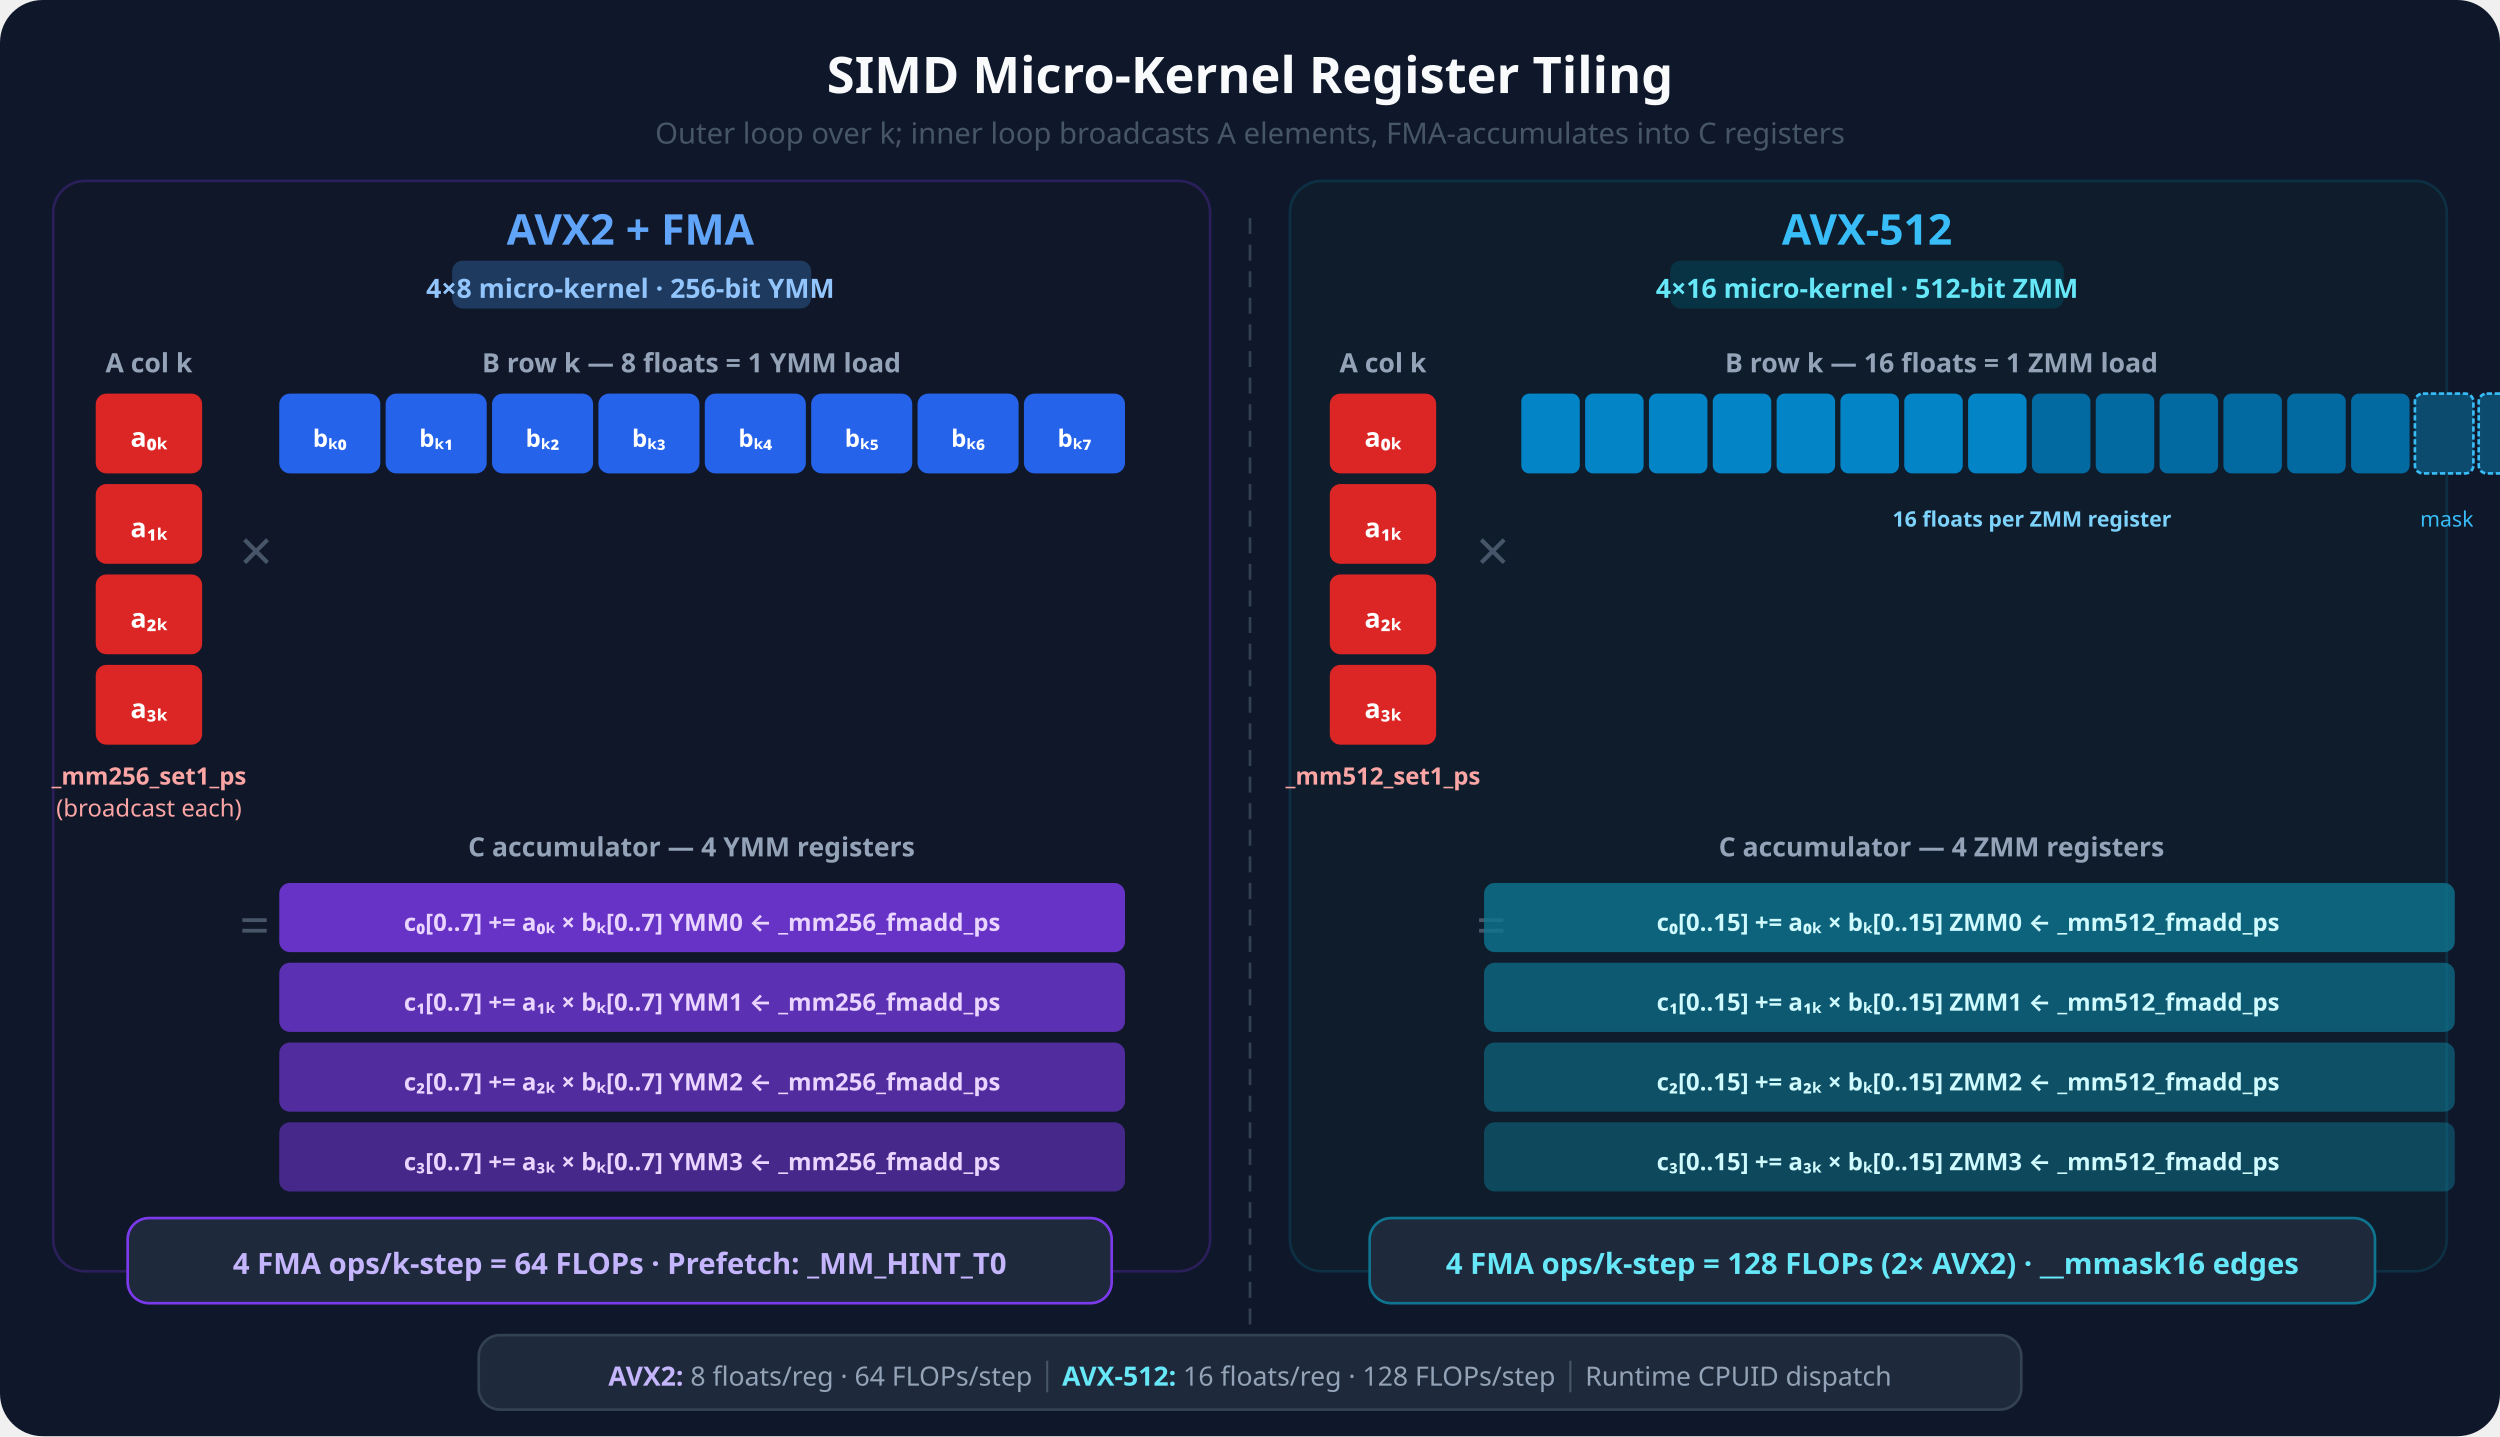
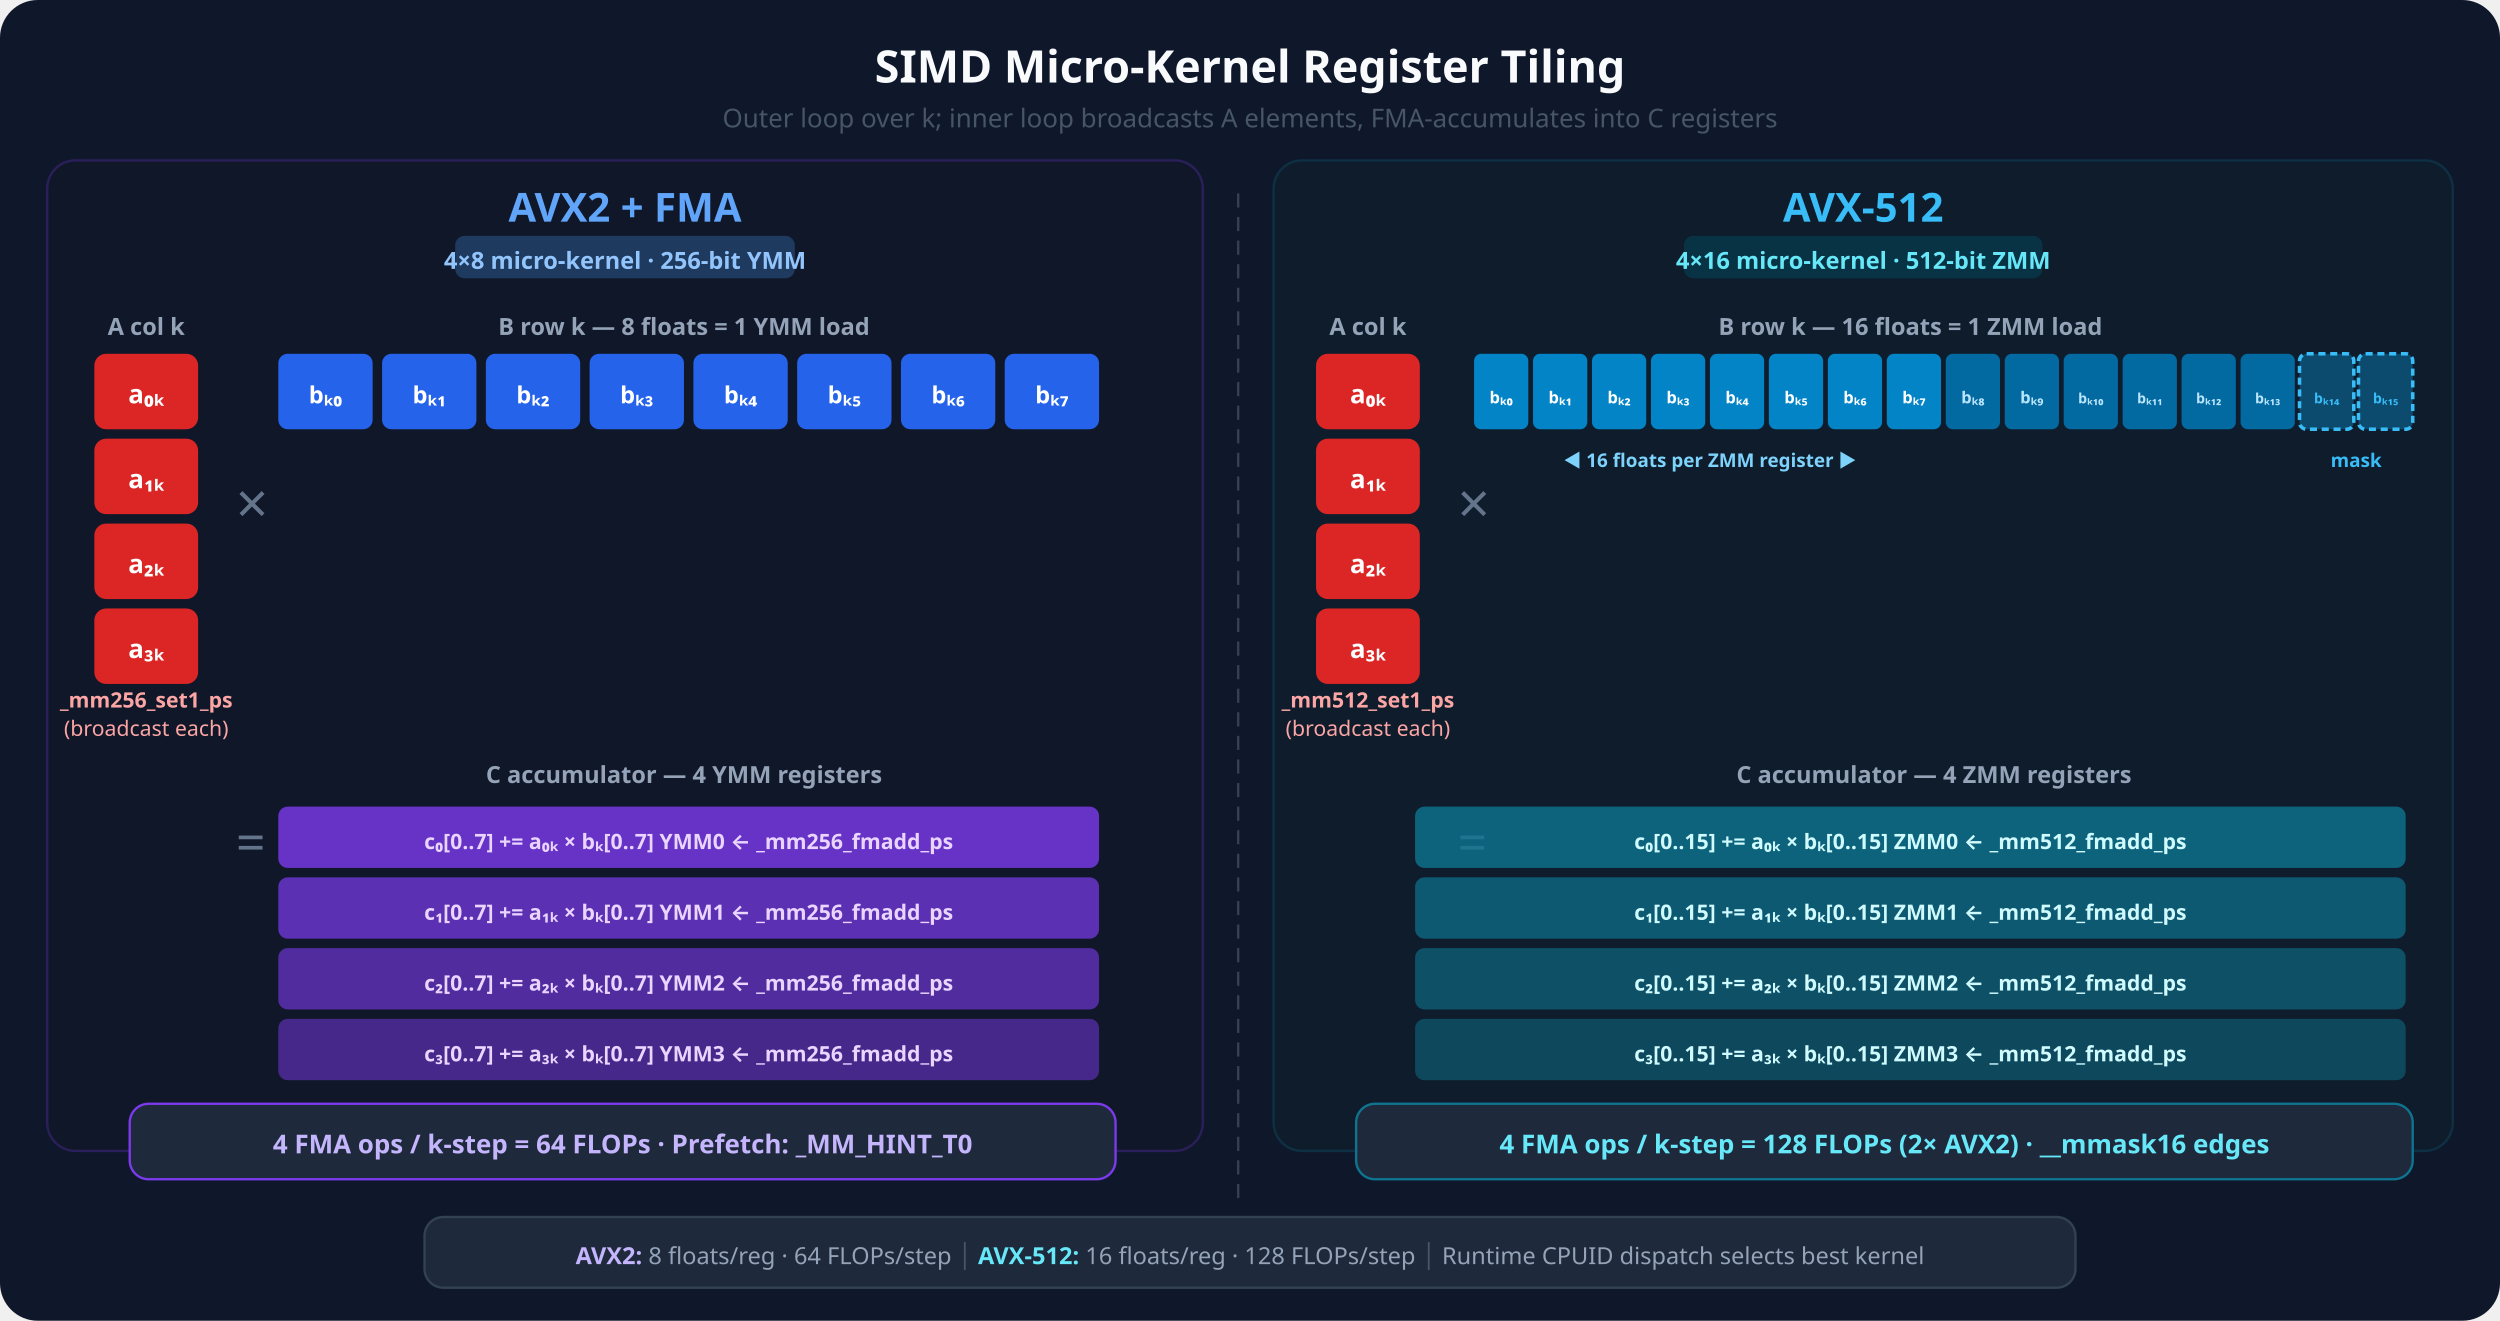
- <svg xmlns="http://www.w3.org/2000/svg" viewBox="0 0 940 540" font-family="'Segoe UI', system-ui, -apple-system, sans-serif">
+ <svg xmlns="http://www.w3.org/2000/svg" viewBox="0 0 1060 560" font-family="'Segoe UI', system-ui, -apple-system, sans-serif">
  <defs>
    <filter id="ms" x="-2%" y="-2%" width="104%" height="108%">
      <feDropShadow dx="0" dy="2" stdDeviation="3" flood-opacity="0.15" />
    </filter>
  </defs>
-   <rect width="940" height="540" rx="16" fill="#0F172A" />
-   <text x="470" y="35" text-anchor="middle" fill="#F8FAFC" font-size="19" font-weight="700">SIMD Micro-Kernel Register Tiling</text>
-   <text x="470" y="54" text-anchor="middle" fill="#475569" font-size="11">Outer loop over k; inner loop broadcasts A elements, FMA-accumulates into C registers</text>
-   <rect x="20" y="68" width="435" height="410" rx="12" fill="#111827" fill-opacity="0.3" stroke="#7C3AED" stroke-width="1" stroke-opacity="0.25" />
-   <text x="237" y="92" text-anchor="middle" fill="#60A5FA" font-size="16" font-weight="700">AVX2 + FMA</text>
-   <rect x="170" y="98" width="135" height="18" rx="4" fill="#1E3A5F" />
-   <text x="237" y="112" text-anchor="middle" fill="#93C5FD" font-size="10" font-weight="600">4×8 micro-kernel · 256-bit YMM</text>
-   <text x="56" y="140" text-anchor="middle" fill="#94A3B8" font-size="10" font-weight="700">A col k</text>
-   <g transform="translate(36, 148)">
-     <rect width="40" height="30" rx="4" fill="#DC2626" />
-     <text x="20" y="20" text-anchor="middle" fill="#fff" font-size="10" font-weight="700">a₀ₖ</text>
-     <rect y="34" width="40" height="30" rx="4" fill="#DC2626" />
-     <text x="20" y="54" text-anchor="middle" fill="#fff" font-size="10" font-weight="700">a₁ₖ</text>
-     <rect y="68" width="40" height="30" rx="4" fill="#DC2626" />
-     <text x="20" y="88" text-anchor="middle" fill="#fff" font-size="10" font-weight="700">a₂ₖ</text>
-     <rect y="102" width="40" height="30" rx="4" fill="#DC2626" />
-     <text x="20" y="122" text-anchor="middle" fill="#fff" font-size="10" font-weight="700">a₃ₖ</text>
+   <rect width="1060" height="560" rx="16" fill="#0F172A" />
+   <text x="530" y="35" text-anchor="middle" fill="#F8FAFC" font-size="19" font-weight="700">SIMD Micro-Kernel Register Tiling</text>
+   <text x="530" y="54" text-anchor="middle" fill="#475569" font-size="11">Outer loop over k; inner loop broadcasts A elements, FMA-accumulates into C registers</text>
+   <rect x="20" y="68" width="490" height="420" rx="12" fill="#111827" fill-opacity="0.3" stroke="#7C3AED" stroke-width="1" stroke-opacity="0.25" />
+   <text x="265" y="94" text-anchor="middle" fill="#60A5FA" font-size="17" font-weight="700">AVX2 + FMA</text>
+   <rect x="193" y="100" width="144" height="18" rx="4" fill="#1E3A5F" />
+   <text x="265" y="114" text-anchor="middle" fill="#93C5FD" font-size="10" font-weight="600">4×8 micro-kernel · 256-bit YMM</text>
+   <text x="62" y="142" text-anchor="middle" fill="#94A3B8" font-size="10" font-weight="700">A col k</text>
+   <g transform="translate(40, 150)">
+     <rect width="44" height="32" rx="5" fill="#DC2626" />
+     <text x="22" y="21" text-anchor="middle" fill="#fff" font-size="11" font-weight="700">a₀ₖ</text>
+     <rect y="36" width="44" height="32" rx="5" fill="#DC2626" />
+     <text x="22" y="57" text-anchor="middle" fill="#fff" font-size="11" font-weight="700">a₁ₖ</text>
+     <rect y="72" width="44" height="32" rx="5" fill="#DC2626" />
+     <text x="22" y="93" text-anchor="middle" fill="#fff" font-size="11" font-weight="700">a₂ₖ</text>
+     <rect y="108" width="44" height="32" rx="5" fill="#DC2626" />
+     <text x="22" y="129" text-anchor="middle" fill="#fff" font-size="11" font-weight="700">a₃ₖ</text>
  </g>
-   <text x="56" y="295" text-anchor="middle" fill="#FCA5A5" font-size="9" font-weight="600">_mm256_set1_ps</text>
-   <text x="56" y="307" text-anchor="middle" fill="#FCA5A5" font-size="9">(broadcast each)</text>
-   <text x="90" y="215" fill="#475569" font-size="22" font-weight="300">×</text>
-   <text x="260" y="140" text-anchor="middle" fill="#94A3B8" font-size="10" font-weight="700">B row k — 8 floats = 1 YMM load</text>
-   <g transform="translate(105, 148)">
-     <rect width="38" height="30" rx="4" fill="#2563EB" />
-     <text x="19" y="20" text-anchor="middle" fill="#fff" font-size="9" font-weight="700">bₖ₀</text>
-     <rect x="40" width="38" height="30" rx="4" fill="#2563EB" />
-     <text x="59" y="20" text-anchor="middle" fill="#fff" font-size="9" font-weight="700">bₖ₁</text>
-     <rect x="80" width="38" height="30" rx="4" fill="#2563EB" />
-     <text x="99" y="20" text-anchor="middle" fill="#fff" font-size="9" font-weight="700">bₖ₂</text>
-     <rect x="120" width="38" height="30" rx="4" fill="#2563EB" />
-     <text x="139" y="20" text-anchor="middle" fill="#fff" font-size="9" font-weight="700">bₖ₃</text>
-     <rect x="160" width="38" height="30" rx="4" fill="#2563EB" />
-     <text x="179" y="20" text-anchor="middle" fill="#fff" font-size="9" font-weight="700">bₖ₄</text>
-     <rect x="200" width="38" height="30" rx="4" fill="#2563EB" />
-     <text x="219" y="20" text-anchor="middle" fill="#fff" font-size="9" font-weight="700">bₖ₅</text>
-     <rect x="240" width="38" height="30" rx="4" fill="#2563EB" />
-     <text x="259" y="20" text-anchor="middle" fill="#fff" font-size="9" font-weight="700">bₖ₆</text>
-     <rect x="280" width="38" height="30" rx="4" fill="#2563EB" />
-     <text x="299" y="20" text-anchor="middle" fill="#fff" font-size="9" font-weight="700">bₖ₇</text>
+   <text x="62" y="300" text-anchor="middle" fill="#FCA5A5" font-size="9" font-weight="600">_mm256_set1_ps</text>
+   <text x="62" y="312" text-anchor="middle" fill="#FCA5A5" font-size="9">(broadcast each)</text>
+   <text x="100" y="222" fill="#64748B" font-size="24" font-weight="300">×</text>
+   <text x="290" y="142" text-anchor="middle" fill="#94A3B8" font-size="10" font-weight="700">B row k — 8 floats = 1 YMM load</text>
+   <g transform="translate(118, 150)">
+     <rect width="40" height="32" rx="4" fill="#2563EB" />
+     <text x="20" y="21" text-anchor="middle" fill="#fff" font-size="10" font-weight="700">bₖ₀</text>
+     <rect x="44" width="40" height="32" rx="4" fill="#2563EB" />
+     <text x="64" y="21" text-anchor="middle" fill="#fff" font-size="10" font-weight="700">bₖ₁</text>
+     <rect x="88" width="40" height="32" rx="4" fill="#2563EB" />
+     <text x="108" y="21" text-anchor="middle" fill="#fff" font-size="10" font-weight="700">bₖ₂</text>
+     <rect x="132" width="40" height="32" rx="4" fill="#2563EB" />
+     <text x="152" y="21" text-anchor="middle" fill="#fff" font-size="10" font-weight="700">bₖ₃</text>
+     <rect x="176" width="40" height="32" rx="4" fill="#2563EB" />
+     <text x="196" y="21" text-anchor="middle" fill="#fff" font-size="10" font-weight="700">bₖ₄</text>
+     <rect x="220" width="40" height="32" rx="4" fill="#2563EB" />
+     <text x="240" y="21" text-anchor="middle" fill="#fff" font-size="10" font-weight="700">bₖ₅</text>
+     <rect x="264" width="40" height="32" rx="4" fill="#2563EB" />
+     <text x="284" y="21" text-anchor="middle" fill="#fff" font-size="10" font-weight="700">bₖ₆</text>
+     <rect x="308" width="40" height="32" rx="4" fill="#2563EB" />
+     <text x="328" y="21" text-anchor="middle" fill="#fff" font-size="10" font-weight="700">bₖ₇</text>
  </g>
-   <text x="90" y="355" fill="#475569" font-size="20" font-weight="300">=</text>
-   <text x="260" y="322" text-anchor="middle" fill="#94A3B8" font-size="10" font-weight="700">C accumulator — 4 YMM registers</text>
-   <g transform="translate(105, 332)">
-     <rect width="318" height="26" rx="4" fill="#7C3AED" opacity="0.8" />
-     <text x="159" y="18" text-anchor="middle" fill="#E9D5FF" font-size="9" font-weight="700">c₀[0..7] += a₀ₖ × bₖ[0..7]     YMM0 ← _mm256_fmadd_ps</text>
-     <rect y="30" width="318" height="26" rx="4" fill="#7C3AED" opacity="0.7" />
-     <text x="159" y="48" text-anchor="middle" fill="#E9D5FF" font-size="9" font-weight="700">c₁[0..7] += a₁ₖ × bₖ[0..7]     YMM1 ← _mm256_fmadd_ps</text>
-     <rect y="60" width="318" height="26" rx="4" fill="#7C3AED" opacity="0.6" />
-     <text x="159" y="78" text-anchor="middle" fill="#E9D5FF" font-size="9" font-weight="700">c₂[0..7] += a₂ₖ × bₖ[0..7]     YMM2 ← _mm256_fmadd_ps</text>
-     <rect y="90" width="318" height="26" rx="4" fill="#7C3AED" opacity="0.5" />
-     <text x="159" y="108" text-anchor="middle" fill="#E9D5FF" font-size="9" font-weight="700">c₃[0..7] += a₃ₖ × bₖ[0..7]     YMM3 ← _mm256_fmadd_ps</text>
+   <text x="100" y="365" fill="#64748B" font-size="22" font-weight="300">=</text>
+   <text x="290" y="332" text-anchor="middle" fill="#94A3B8" font-size="10" font-weight="700">C accumulator — 4 YMM registers</text>
+   <g transform="translate(118, 342)">
+     <rect width="348" height="26" rx="4" fill="#7C3AED" opacity="0.8" />
+     <text x="174" y="18" text-anchor="middle" fill="#E9D5FF" font-size="9" font-weight="700">c₀[0..7] += a₀ₖ × bₖ[0..7]      YMM0 ← _mm256_fmadd_ps</text>
+     <rect y="30" width="348" height="26" rx="4" fill="#7C3AED" opacity="0.7" />
+     <text x="174" y="48" text-anchor="middle" fill="#E9D5FF" font-size="9" font-weight="700">c₁[0..7] += a₁ₖ × bₖ[0..7]      YMM1 ← _mm256_fmadd_ps</text>
+     <rect y="60" width="348" height="26" rx="4" fill="#7C3AED" opacity="0.6" />
+     <text x="174" y="78" text-anchor="middle" fill="#E9D5FF" font-size="9" font-weight="700">c₂[0..7] += a₂ₖ × bₖ[0..7]      YMM2 ← _mm256_fmadd_ps</text>
+     <rect y="90" width="348" height="26" rx="4" fill="#7C3AED" opacity="0.5" />
+     <text x="174" y="108" text-anchor="middle" fill="#E9D5FF" font-size="9" font-weight="700">c₃[0..7] += a₃ₖ × bₖ[0..7]      YMM3 ← _mm256_fmadd_ps</text>
  </g>
-   <rect x="48" y="458" width="370" height="32" rx="8" fill="#1E293B" stroke="#7C3AED" stroke-width="1" />
-   <text x="233" y="479" text-anchor="middle" fill="#C4B5FD" font-size="11" font-weight="700">4 FMA ops/k-step = 64 FLOPs · Prefetch: _MM_HINT_T0</text>
-   <line x1="470" y1="82" x2="470" y2="498" stroke="#334155" stroke-width="1" stroke-dasharray="6 4" />
-   <rect x="485" y="68" width="435" height="410" rx="12" fill="#0C2A30" fill-opacity="0.3" stroke="#0E7490" stroke-width="1" stroke-opacity="0.25" />
-   <text x="702" y="92" text-anchor="middle" fill="#38BDF8" font-size="16" font-weight="700">AVX-512</text>
-   <rect x="628" y="98" width="148" height="18" rx="4" fill="#083344" />
-   <text x="702" y="112" text-anchor="middle" fill="#67E8F9" font-size="10" font-weight="600">4×16 micro-kernel · 512-bit ZMM</text>
-   <text x="520" y="140" text-anchor="middle" fill="#94A3B8" font-size="10" font-weight="700">A col k</text>
-   <g transform="translate(500, 148)">
-     <rect width="40" height="30" rx="4" fill="#DC2626" />
-     <text x="20" y="20" text-anchor="middle" fill="#fff" font-size="10" font-weight="700">a₀ₖ</text>
-     <rect y="34" width="40" height="30" rx="4" fill="#DC2626" />
-     <text x="20" y="54" text-anchor="middle" fill="#fff" font-size="10" font-weight="700">a₁ₖ</text>
-     <rect y="68" width="40" height="30" rx="4" fill="#DC2626" />
-     <text x="20" y="88" text-anchor="middle" fill="#fff" font-size="10" font-weight="700">a₂ₖ</text>
-     <rect y="102" width="40" height="30" rx="4" fill="#DC2626" />
-     <text x="20" y="122" text-anchor="middle" fill="#fff" font-size="10" font-weight="700">a₃ₖ</text>
+   <rect x="55" y="468" width="418" height="32" rx="8" fill="#1E293B" stroke="#7C3AED" stroke-width="1" />
+   <text x="264" y="489" text-anchor="middle" fill="#C4B5FD" font-size="11" font-weight="700">4 FMA ops / k-step = 64 FLOPs · Prefetch: _MM_HINT_T0</text>
+   <line x1="525" y1="82" x2="525" y2="508" stroke="#334155" stroke-width="1" stroke-dasharray="6 4" />
+   <rect x="540" y="68" width="500" height="420" rx="12" fill="#0C2A30" fill-opacity="0.3" stroke="#0E7490" stroke-width="1" stroke-opacity="0.25" />
+   <text x="790" y="94" text-anchor="middle" fill="#38BDF8" font-size="17" font-weight="700">AVX-512</text>
+   <rect x="714" y="100" width="152" height="18" rx="4" fill="#083344" />
+   <text x="790" y="114" text-anchor="middle" fill="#67E8F9" font-size="10" font-weight="600">4×16 micro-kernel · 512-bit ZMM</text>
+   <text x="580" y="142" text-anchor="middle" fill="#94A3B8" font-size="10" font-weight="700">A col k</text>
+   <g transform="translate(558, 150)">
+     <rect width="44" height="32" rx="5" fill="#DC2626" />
+     <text x="22" y="21" text-anchor="middle" fill="#fff" font-size="11" font-weight="700">a₀ₖ</text>
+     <rect y="36" width="44" height="32" rx="5" fill="#DC2626" />
+     <text x="22" y="57" text-anchor="middle" fill="#fff" font-size="11" font-weight="700">a₁ₖ</text>
+     <rect y="72" width="44" height="32" rx="5" fill="#DC2626" />
+     <text x="22" y="93" text-anchor="middle" fill="#fff" font-size="11" font-weight="700">a₂ₖ</text>
+     <rect y="108" width="44" height="32" rx="5" fill="#DC2626" />
+     <text x="22" y="129" text-anchor="middle" fill="#fff" font-size="11" font-weight="700">a₃ₖ</text>
  </g>
-   <text x="520" y="295" text-anchor="middle" fill="#FCA5A5" font-size="9" font-weight="600">_mm512_set1_ps</text>
-   <text x="555" y="215" fill="#475569" font-size="22" font-weight="300">×</text>
-   <text x="730" y="140" text-anchor="middle" fill="#94A3B8" font-size="10" font-weight="700">B row k — 16 floats = 1 ZMM load</text>
-   <g transform="translate(572, 148)">
-     <rect width="22" height="30" rx="3" fill="#0284C7" />
-     <rect x="24" width="22" height="30" rx="3" fill="#0284C7" />
-     <rect x="48" width="22" height="30" rx="3" fill="#0284C7" />
-     <rect x="72" width="22" height="30" rx="3" fill="#0284C7" />
-     <rect x="96" width="22" height="30" rx="3" fill="#0284C7" />
-     <rect x="120" width="22" height="30" rx="3" fill="#0284C7" />
-     <rect x="144" width="22" height="30" rx="3" fill="#0284C7" />
-     <rect x="168" width="22" height="30" rx="3" fill="#0284C7" />
-     <rect x="192" width="22" height="30" rx="3" fill="#0369A1" />
-     <rect x="216" width="22" height="30" rx="3" fill="#0369A1" />
-     <rect x="240" width="22" height="30" rx="3" fill="#0369A1" />
-     <rect x="264" width="22" height="30" rx="3" fill="#0369A1" />
-     <rect x="288" width="22" height="30" rx="3" fill="#0369A1" />
-     <rect x="312" width="22" height="30" rx="3" fill="#0369A1" />
-     <rect x="336" width="22" height="30" rx="3" fill="#0C4A6E" stroke="#38BDF8" stroke-width="1" stroke-dasharray="2 1" />
-     <rect x="360" width="22" height="30" rx="3" fill="#0C4A6E" stroke="#38BDF8" stroke-width="1" stroke-dasharray="2 1" />
-     <text x="192" y="50" text-anchor="middle" fill="#7DD3FC" font-size="8" font-weight="600">16 floats per ZMM register</text>
-     <text x="348" y="50" text-anchor="middle" fill="#38BDF8" font-size="8">mask</text>
+   <text x="580" y="300" text-anchor="middle" fill="#FCA5A5" font-size="9" font-weight="600">_mm512_set1_ps</text>
+   <text x="580" y="312" text-anchor="middle" fill="#FCA5A5" font-size="9">(broadcast each)</text>
+   <text x="618" y="222" fill="#64748B" font-size="24" font-weight="300">×</text>
+   <text x="810" y="142" text-anchor="middle" fill="#94A3B8" font-size="10" font-weight="700">B row k — 16 floats = 1 ZMM load</text>
+   <g transform="translate(625, 150)">
+     <rect width="23" height="32" rx="3" fill="#0284C7" />
+     <text x="11.5" y="21" text-anchor="middle" fill="#fff" font-size="7" font-weight="700">bₖ₀</text>
+     <rect x="25" width="23" height="32" rx="3" fill="#0284C7" />
+     <text x="36.5" y="21" text-anchor="middle" fill="#fff" font-size="7" font-weight="700">bₖ₁</text>
+     <rect x="50" width="23" height="32" rx="3" fill="#0284C7" />
+     <text x="61.5" y="21" text-anchor="middle" fill="#fff" font-size="7" font-weight="700">bₖ₂</text>
+     <rect x="75" width="23" height="32" rx="3" fill="#0284C7" />
+     <text x="86.5" y="21" text-anchor="middle" fill="#fff" font-size="7" font-weight="700">bₖ₃</text>
+     <rect x="100" width="23" height="32" rx="3" fill="#0284C7" />
+     <text x="111.5" y="21" text-anchor="middle" fill="#fff" font-size="7" font-weight="700">bₖ₄</text>
+     <rect x="125" width="23" height="32" rx="3" fill="#0284C7" />
+     <text x="136.5" y="21" text-anchor="middle" fill="#fff" font-size="7" font-weight="700">bₖ₅</text>
+     <rect x="150" width="23" height="32" rx="3" fill="#0284C7" />
+     <text x="161.5" y="21" text-anchor="middle" fill="#fff" font-size="7" font-weight="700">bₖ₆</text>
+     <rect x="175" width="23" height="32" rx="3" fill="#0284C7" />
+     <text x="186.5" y="21" text-anchor="middle" fill="#fff" font-size="7" font-weight="700">bₖ₇</text>
+     <rect x="200" width="23" height="32" rx="3" fill="#0369A1" />
+     <text x="211.5" y="21" text-anchor="middle" fill="#BAE6FD" font-size="7" font-weight="700">bₖ₈</text>
+     <rect x="225" width="23" height="32" rx="3" fill="#0369A1" />
+     <text x="236.5" y="21" text-anchor="middle" fill="#BAE6FD" font-size="7" font-weight="700">bₖ₉</text>
+     <rect x="250" width="23" height="32" rx="3" fill="#0369A1" />
+     <text x="261.5" y="21" text-anchor="middle" fill="#BAE6FD" font-size="6" font-weight="700">bₖ₁₀</text>
+     <rect x="275" width="23" height="32" rx="3" fill="#0369A1" />
+     <text x="286.5" y="21" text-anchor="middle" fill="#BAE6FD" font-size="6" font-weight="700">bₖ₁₁</text>
+     <rect x="300" width="23" height="32" rx="3" fill="#0369A1" />
+     <text x="311.5" y="21" text-anchor="middle" fill="#BAE6FD" font-size="6" font-weight="700">bₖ₁₂</text>
+     <rect x="325" width="23" height="32" rx="3" fill="#0369A1" />
+     <text x="336.5" y="21" text-anchor="middle" fill="#BAE6FD" font-size="6" font-weight="700">bₖ₁₃</text>
+     <rect x="350" width="23" height="32" rx="3" fill="#0C4A6E" stroke="#38BDF8" stroke-width="1.5" stroke-dasharray="3 2" />
+     <text x="361.5" y="21" text-anchor="middle" fill="#38BDF8" font-size="6" font-weight="700">bₖ₁₄</text>
+     <rect x="375" width="23" height="32" rx="3" fill="#0C4A6E" stroke="#38BDF8" stroke-width="1.5" stroke-dasharray="3 2" />
+     <text x="386.5" y="21" text-anchor="middle" fill="#38BDF8" font-size="6" font-weight="700">bₖ₁₅</text>
+     <text x="100" y="48" text-anchor="middle" fill="#7DD3FC" font-size="8" font-weight="600">◄ 16 floats per ZMM register ►</text>
+     <text x="374" y="48" text-anchor="middle" fill="#38BDF8" font-size="8" font-weight="600">mask</text>
  </g>
-   <text x="555" y="355" fill="#475569" font-size="20" font-weight="300">=</text>
-   <text x="730" y="322" text-anchor="middle" fill="#94A3B8" font-size="10" font-weight="700">C accumulator — 4 ZMM registers</text>
-   <g transform="translate(558, 332)">
-     <rect width="365" height="26" rx="4" fill="#0E7490" opacity="0.8" />
-     <text x="182" y="18" text-anchor="middle" fill="#CFFAFE" font-size="9" font-weight="700">c₀[0..15] += a₀ₖ × bₖ[0..15]    ZMM0 ← _mm512_fmadd_ps</text>
-     <rect y="30" width="365" height="26" rx="4" fill="#0E7490" opacity="0.7" />
-     <text x="182" y="48" text-anchor="middle" fill="#CFFAFE" font-size="9" font-weight="700">c₁[0..15] += a₁ₖ × bₖ[0..15]    ZMM1 ← _mm512_fmadd_ps</text>
-     <rect y="60" width="365" height="26" rx="4" fill="#0E7490" opacity="0.6" />
-     <text x="182" y="78" text-anchor="middle" fill="#CFFAFE" font-size="9" font-weight="700">c₂[0..15] += a₂ₖ × bₖ[0..15]    ZMM2 ← _mm512_fmadd_ps</text>
-     <rect y="90" width="365" height="26" rx="4" fill="#0E7490" opacity="0.5" />
-     <text x="182" y="108" text-anchor="middle" fill="#CFFAFE" font-size="9" font-weight="700">c₃[0..15] += a₃ₖ × bₖ[0..15]    ZMM3 ← _mm512_fmadd_ps</text>
+   <text x="618" y="365" fill="#64748B" font-size="22" font-weight="300">=</text>
+   <text x="820" y="332" text-anchor="middle" fill="#94A3B8" font-size="10" font-weight="700">C accumulator — 4 ZMM registers</text>
+   <g transform="translate(600, 342)">
+     <rect width="420" height="26" rx="4" fill="#0E7490" opacity="0.8" />
+     <text x="210" y="18" text-anchor="middle" fill="#CFFAFE" font-size="9" font-weight="700">c₀[0..15] += a₀ₖ × bₖ[0..15]         ZMM0 ← _mm512_fmadd_ps</text>
+     <rect y="30" width="420" height="26" rx="4" fill="#0E7490" opacity="0.7" />
+     <text x="210" y="48" text-anchor="middle" fill="#CFFAFE" font-size="9" font-weight="700">c₁[0..15] += a₁ₖ × bₖ[0..15]         ZMM1 ← _mm512_fmadd_ps</text>
+     <rect y="60" width="420" height="26" rx="4" fill="#0E7490" opacity="0.6" />
+     <text x="210" y="78" text-anchor="middle" fill="#CFFAFE" font-size="9" font-weight="700">c₂[0..15] += a₂ₖ × bₖ[0..15]         ZMM2 ← _mm512_fmadd_ps</text>
+     <rect y="90" width="420" height="26" rx="4" fill="#0E7490" opacity="0.5" />
+     <text x="210" y="108" text-anchor="middle" fill="#CFFAFE" font-size="9" font-weight="700">c₃[0..15] += a₃ₖ × bₖ[0..15]         ZMM3 ← _mm512_fmadd_ps</text>
  </g>
-   <rect x="515" y="458" width="378" height="32" rx="8" fill="#1E293B" stroke="#0E7490" stroke-width="1" />
-   <text x="704" y="479" text-anchor="middle" fill="#67E8F9" font-size="11" font-weight="700">4 FMA ops/k-step = 128 FLOPs (2× AVX2) · __mmask16 edges</text>
-   <rect x="180" y="502" width="580" height="28" rx="8" fill="#1E293B" stroke="#334155" />
-   <text x="470" y="521" text-anchor="middle" fill="#94A3B8" font-size="10">
+   <rect x="575" y="468" width="448" height="32" rx="8" fill="#1E293B" stroke="#0E7490" stroke-width="1" />
+   <text x="799" y="489" text-anchor="middle" fill="#67E8F9" font-size="11" font-weight="700">4 FMA ops / k-step = 128 FLOPs (2× AVX2) · __mmask16 edges</text>
+   <rect x="180" y="516" width="700" height="30" rx="8" fill="#1E293B" stroke="#334155" />
+   <text x="530" y="536" text-anchor="middle" fill="#94A3B8" font-size="10">
    <tspan fill="#C4B5FD" font-weight="700">AVX2:</tspan> 8 floats/reg · 64 FLOPs/step
    <tspan fill="#475569">  │  </tspan>
    <tspan fill="#67E8F9" font-weight="700">AVX-512:</tspan> 16 floats/reg · 128 FLOPs/step
    <tspan fill="#475569">  │  </tspan>
-     <tspan fill="#94A3B8">Runtime CPUID dispatch</tspan>
+     <tspan fill="#94A3B8">Runtime CPUID dispatch selects best kernel</tspan>
  </text>
</svg>
